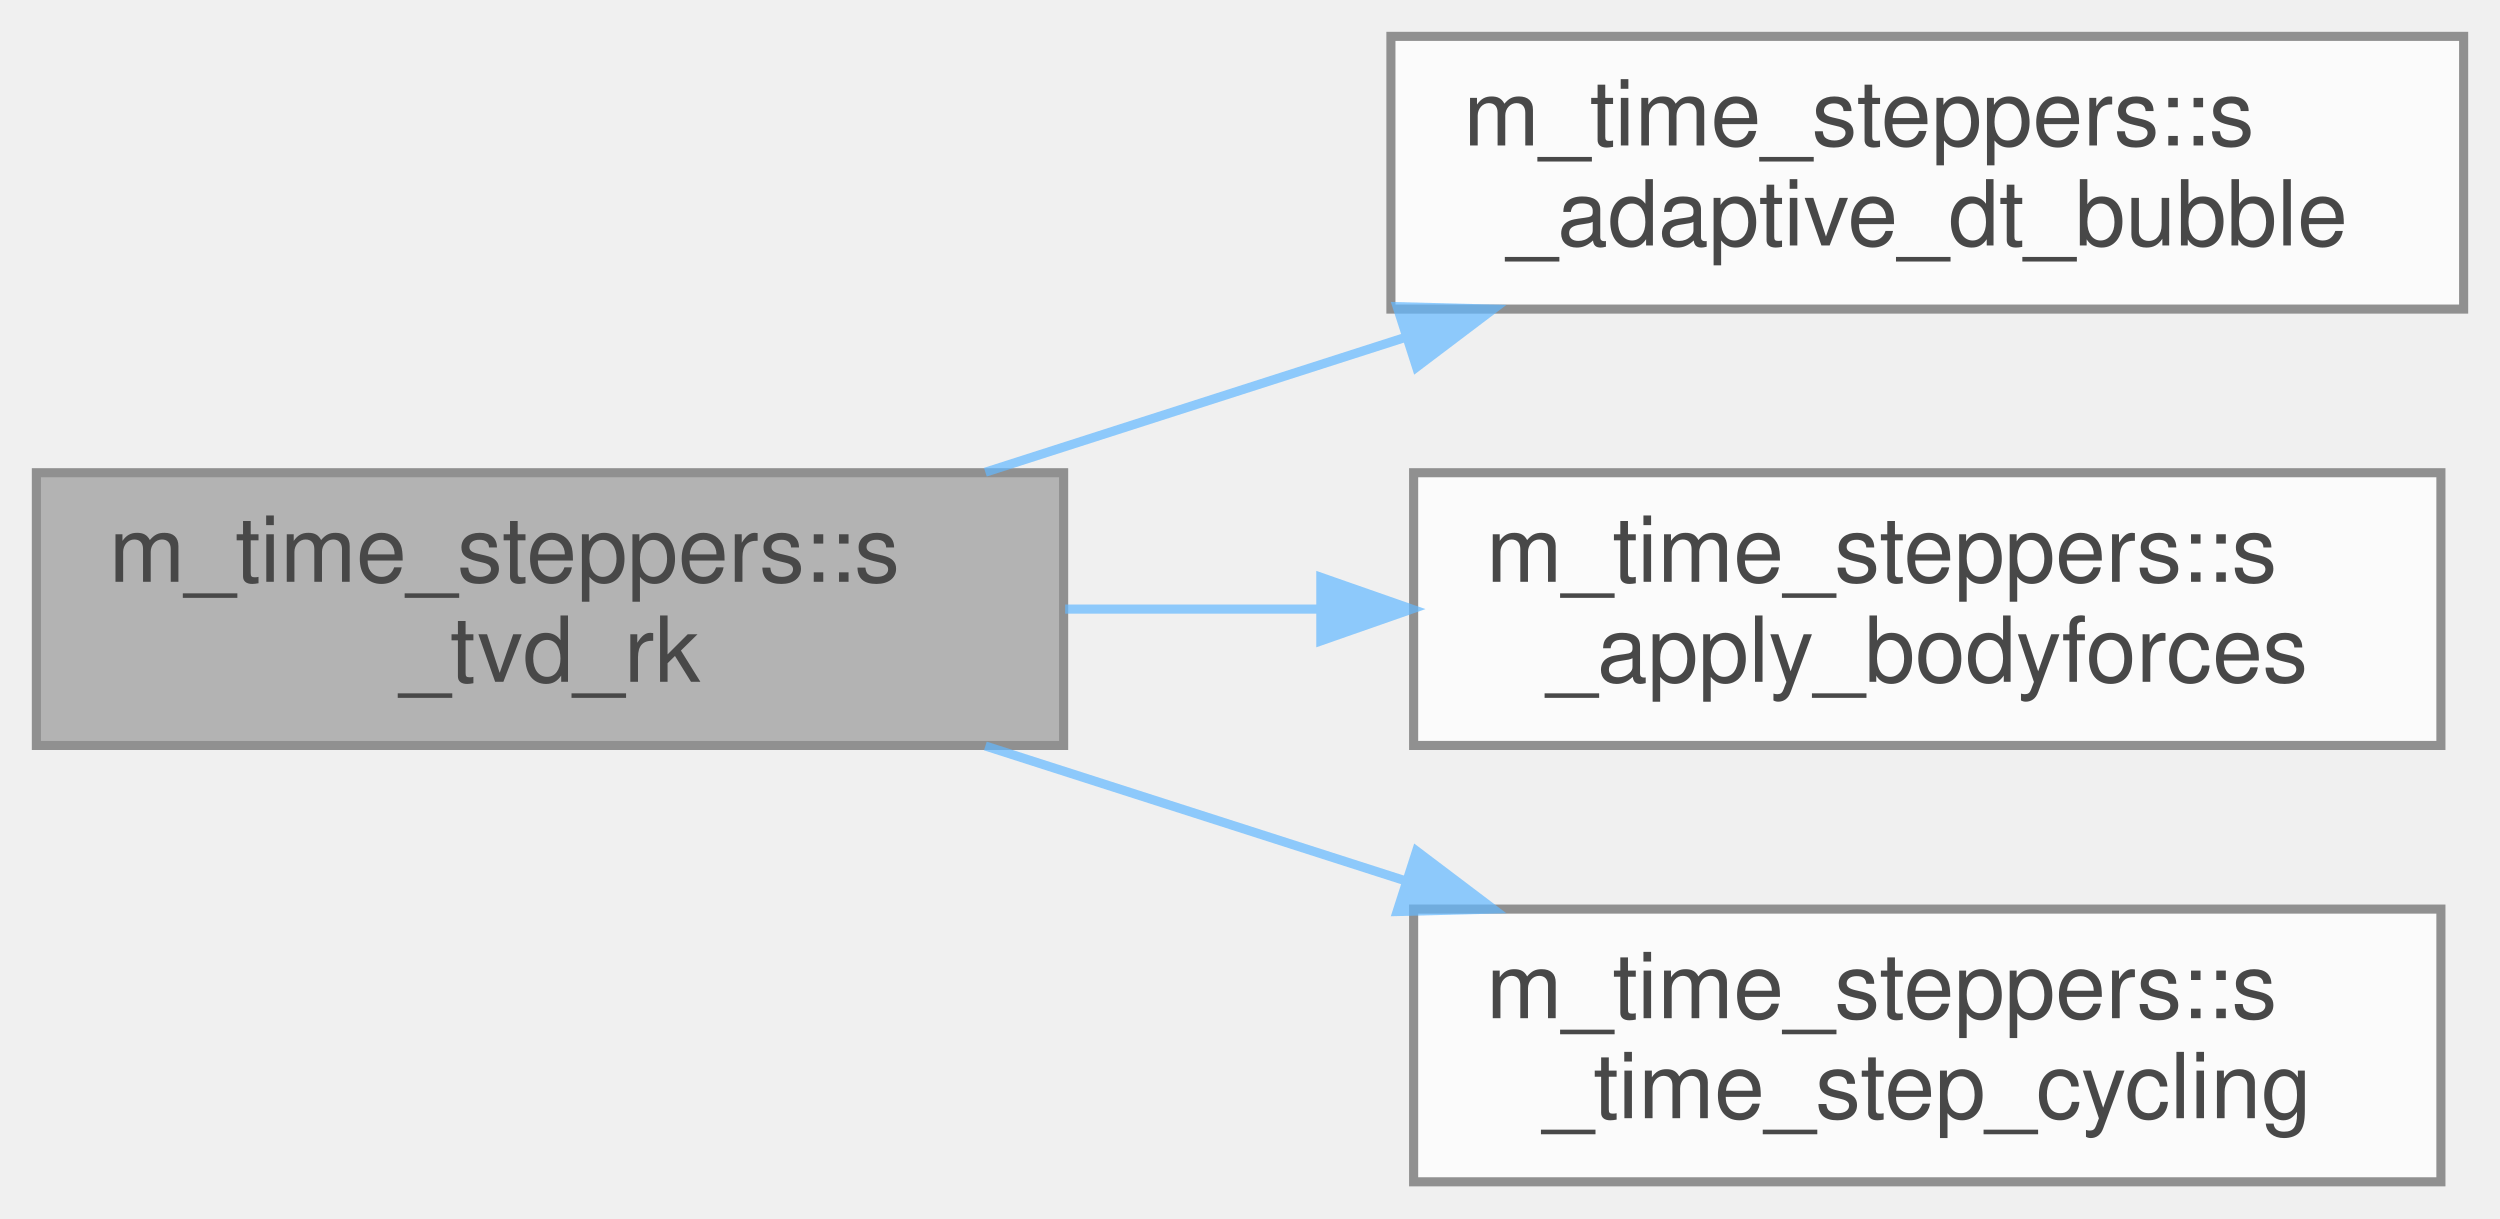
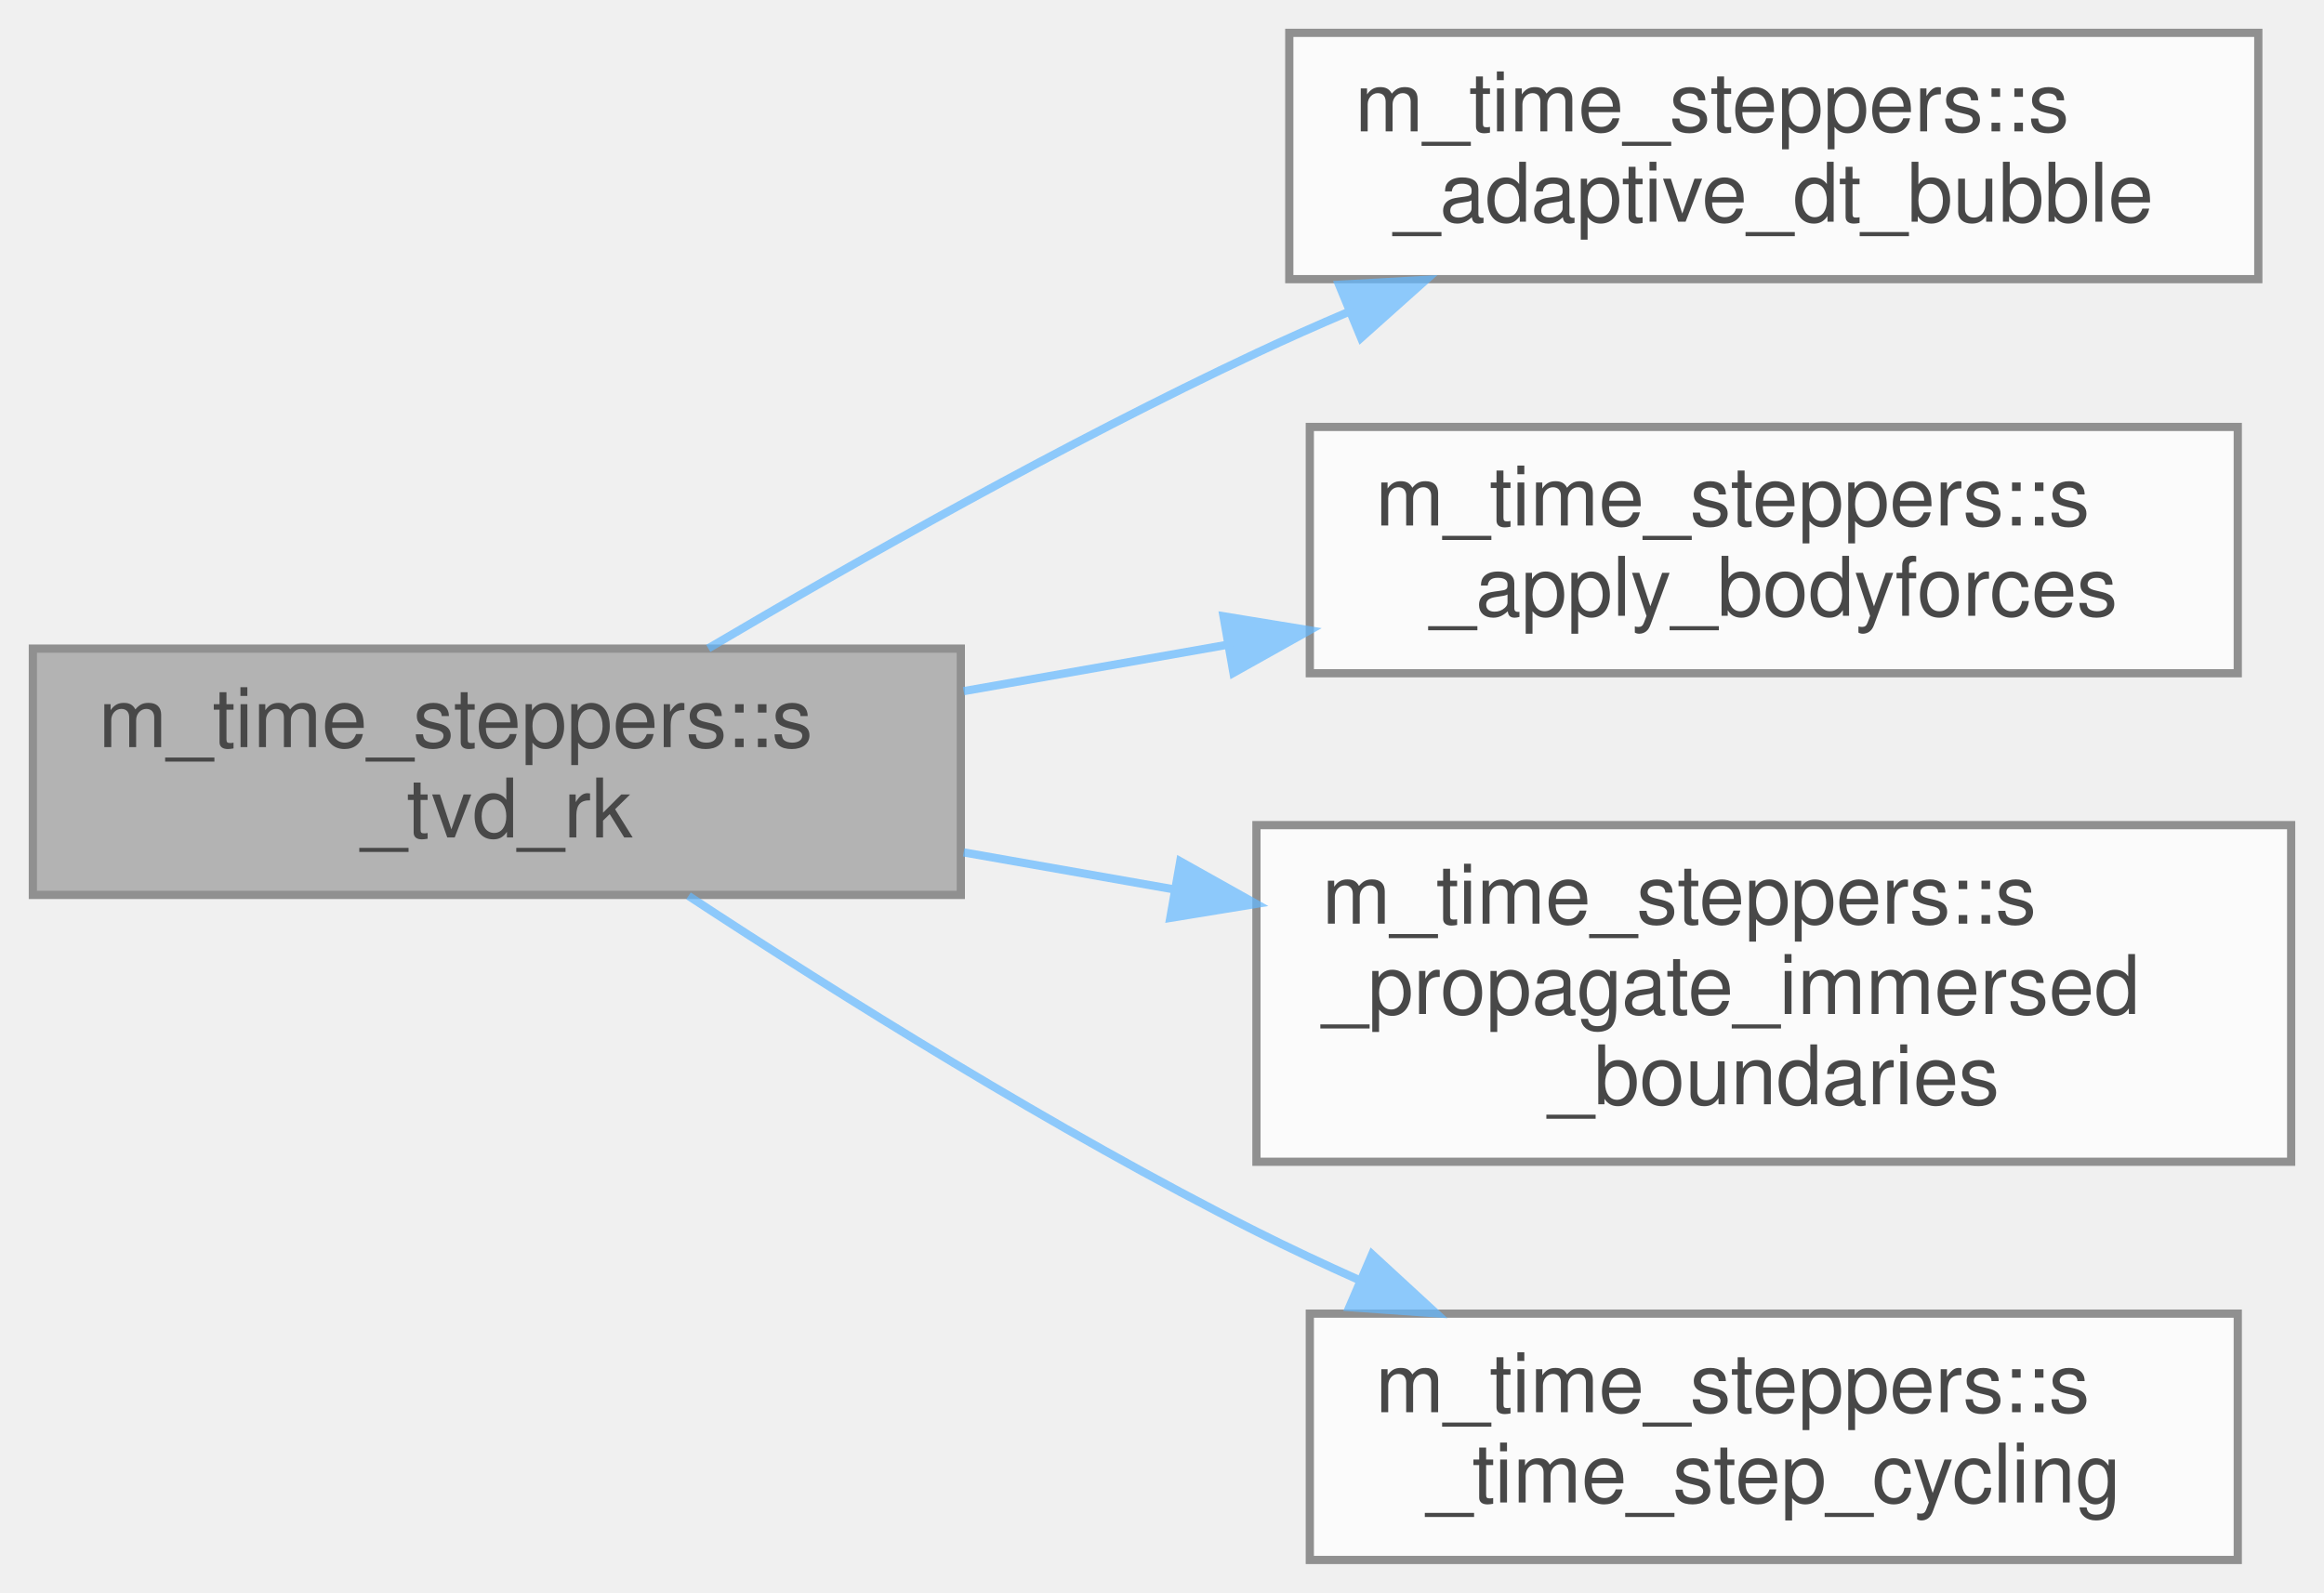
- <svg xmlns="http://www.w3.org/2000/svg" xmlns:xlink="http://www.w3.org/1999/xlink" width="275pt" height="134pt" viewBox="0.00 0.00 275.00 134.00">
+ <svg xmlns="http://www.w3.org/2000/svg" xmlns:xlink="http://www.w3.org/1999/xlink" width="283pt" height="194pt" viewBox="0.00 0.00 283.00 194.00">
  <svg id="main" version="1.1" xml:space="preserve">
    <style type="text/css">
.node, .edge {opacity: 0.7;}
.node.selected, .edge.selected {opacity: 1;}
.edge:hover path { stroke: red; }
.edge:hover polygon { stroke: red; fill: red; }
</style>
    <svg id="graph" class="graph">
-       <g id="graph0" class="graph" transform="scale(1 1) rotate(0) translate(4 130)">
+       <g id="graph0" class="graph" transform="scale(1 1) rotate(0) translate(4 190)">
        <g id="Node000001" class="node">
          <g id="a_Node000001">
            <a xlink:title=" ">
-               <polygon fill="#999999" stroke="#666666" points="113,-78 0,-78 0,-48 113,-48 113,-78" />
-               <text text-anchor="start" x="8" y="-66" font-family="Helvetica,sans-Serif" font-size="10.00">m_time_steppers::s</text>
-               <text text-anchor="middle" x="56.5" y="-55" font-family="Helvetica,sans-Serif" font-size="10.00">_tvd_rk</text>
+               <polygon fill="#999999" stroke="#666666" points="113,-111 0,-111 0,-81 113,-81 113,-111" />
+               <text text-anchor="start" x="8" y="-99" font-family="Helvetica,sans-Serif" font-size="10.00">m_time_steppers::s</text>
+               <text text-anchor="middle" x="56.5" y="-88" font-family="Helvetica,sans-Serif" font-size="10.00">_tvd_rk</text>
            </a>
          </g>
        </g>
        <g id="Node000002" class="node">
          <g id="a_Node000002">
            <a xlink:href="namespacem__time__steppers.html#a478ee89172580cccd27e418731bc09b6" target="_top" xlink:title="Bubble source part in Strang operator splitting scheme.">
-               <polygon fill="white" stroke="#666666" points="267,-126 149,-126 149,-96 267,-96 267,-126" />
-               <text text-anchor="start" x="157" y="-114" font-family="Helvetica,sans-Serif" font-size="10.00">m_time_steppers::s</text>
-               <text text-anchor="middle" x="208" y="-103" font-family="Helvetica,sans-Serif" font-size="10.00">_adaptive_dt_bubble</text>
+               <polygon fill="white" stroke="#666666" points="271,-186 153,-186 153,-156 271,-156 271,-186" />
+               <text text-anchor="start" x="161" y="-174" font-family="Helvetica,sans-Serif" font-size="10.00">m_time_steppers::s</text>
+               <text text-anchor="middle" x="212" y="-163" font-family="Helvetica,sans-Serif" font-size="10.00">_adaptive_dt_bubble</text>
            </a>
          </g>
        </g>
        <g id="edge1_Node000001_Node000002" class="edge">
          <g id="a_edge1_Node000001_Node000002">
            <a xlink:title=" ">
-               <path fill="none" stroke="#63b8ff" d="M104.39,-78.06C119,-82.75 135.27,-87.97 150.47,-92.85" />
-               <polygon fill="#63b8ff" stroke="#63b8ff" points="149.68,-96.27 160.27,-96 151.82,-89.61 149.68,-96.27" />
+               <path fill="none" stroke="#63b8ff" d="M82.25,-111.03C100.39,-121.74 125.79,-136.1 149,-147 152.6,-148.69 156.35,-150.36 160.15,-151.98" />
+               <polygon fill="#63b8ff" stroke="#63b8ff" points="159.06,-155.32 169.64,-155.91 161.74,-148.85 159.06,-155.32" />
            </a>
          </g>
        </g>
        <g id="Node000003" class="node">
          <g id="a_Node000003">
            <a xlink:href="namespacem__time__steppers.html#a2238f553b1b6228709f9e3387d41cb01" target="_top" xlink:title="This subroutine applies the body forces source term at each Runge-Kutta stage.">
-               <polygon fill="white" stroke="#666666" points="264.5,-78 151.5,-78 151.5,-48 264.5,-48 264.5,-78" />
-               <text text-anchor="start" x="159.5" y="-66" font-family="Helvetica,sans-Serif" font-size="10.00">m_time_steppers::s</text>
-               <text text-anchor="middle" x="208" y="-55" font-family="Helvetica,sans-Serif" font-size="10.00">_apply_bodyforces</text>
+               <polygon fill="white" stroke="#666666" points="268.5,-138 155.5,-138 155.5,-108 268.5,-108 268.5,-138" />
+               <text text-anchor="start" x="163.5" y="-126" font-family="Helvetica,sans-Serif" font-size="10.00">m_time_steppers::s</text>
+               <text text-anchor="middle" x="212" y="-115" font-family="Helvetica,sans-Serif" font-size="10.00">_apply_bodyforces</text>
            </a>
          </g>
        </g>
        <g id="edge2_Node000001_Node000003" class="edge">
          <g id="a_edge2_Node000001_Node000003">
            <a xlink:title=" ">
-               <path fill="none" stroke="#63b8ff" d="M113.17,-63C122.31,-63 131.87,-63 141.23,-63" />
-               <polygon fill="#63b8ff" stroke="#63b8ff" points="141.29,-66.5 151.29,-63 141.29,-59.5 141.29,-66.5" />
+               <path fill="none" stroke="#63b8ff" d="M113.35,-105.82C123.74,-107.65 134.69,-109.58 145.35,-111.45" />
+               <polygon fill="#63b8ff" stroke="#63b8ff" points="144.99,-114.94 155.45,-113.23 146.2,-108.05 144.99,-114.94" />
            </a>
          </g>
        </g>
        <g id="Node000004" class="node">
          <g id="a_Node000004">
-             <a xlink:href="namespacem__time__steppers.html#a575aa7f95bf96994f49d81d71d19c192" target="_top" xlink:title="This subroutine saves the temporary q_prim_vf vector into the q_prim_ts vector that is then used in p...">
-               <polygon fill="white" stroke="#666666" points="264.5,-30 151.5,-30 151.5,0 264.5,0 264.5,-30" />
-               <text text-anchor="start" x="159.5" y="-18" font-family="Helvetica,sans-Serif" font-size="10.00">m_time_steppers::s</text>
-               <text text-anchor="middle" x="208" y="-7" font-family="Helvetica,sans-Serif" font-size="10.00">_time_step_cycling</text>
+             <a xlink:href="namespacem__time__steppers.html#a65c2ff1a982205acab4822dc63db14c6" target="_top" xlink:title=" ">
+               <polygon fill="white" stroke="#666666" points="275,-89.5 149,-89.5 149,-48.5 275,-48.5 275,-89.5" />
+               <text text-anchor="start" x="157" y="-77.5" font-family="Helvetica,sans-Serif" font-size="10.00">m_time_steppers::s</text>
+               <text text-anchor="start" x="157" y="-66.5" font-family="Helvetica,sans-Serif" font-size="10.00">_propagate_immersed</text>
+               <text text-anchor="middle" x="212" y="-55.5" font-family="Helvetica,sans-Serif" font-size="10.00">_boundaries</text>
            </a>
          </g>
        </g>
        <g id="edge3_Node000001_Node000004" class="edge">
          <g id="a_edge3_Node000001_Node000004">
            <a xlink:title=" ">
-               <path fill="none" stroke="#63b8ff" d="M104.39,-47.94C119,-43.25 135.27,-38.03 150.47,-33.15" />
-               <polygon fill="#63b8ff" stroke="#63b8ff" points="151.82,-36.39 160.27,-30 149.68,-29.73 151.82,-36.39" />
+               <path fill="none" stroke="#63b8ff" d="M113.35,-86.18C121.67,-84.71 130.34,-83.19 138.93,-81.68" />
+               <polygon fill="#63b8ff" stroke="#63b8ff" points="139.72,-85.09 148.96,-79.91 138.51,-78.2 139.72,-85.09" />
+             </a>
+           </g>
+         </g>
+         <g id="Node000005" class="node">
+           <g id="a_Node000005">
+             <a xlink:href="namespacem__time__steppers.html#a575aa7f95bf96994f49d81d71d19c192" target="_top" xlink:title="This subroutine saves the temporary q_prim_vf vector into the q_prim_ts vector that is then used in p...">
+               <polygon fill="white" stroke="#666666" points="268.5,-30 155.5,-30 155.5,0 268.5,0 268.5,-30" />
+               <text text-anchor="start" x="163.5" y="-18" font-family="Helvetica,sans-Serif" font-size="10.00">m_time_steppers::s</text>
+               <text text-anchor="middle" x="212" y="-7" font-family="Helvetica,sans-Serif" font-size="10.00">_time_step_cycling</text>
+             </a>
+           </g>
+         </g>
+         <g id="edge4_Node000001_Node000005" class="edge">
+           <g id="a_edge4_Node000001_Node000005">
+             <a xlink:title=" ">
+               <path fill="none" stroke="#63b8ff" d="M79.84,-80.88C98,-68.95 124.54,-52.31 149,-40 153.02,-37.98 157.24,-36 161.51,-34.09" />
+               <polygon fill="#63b8ff" stroke="#63b8ff" points="163.08,-37.22 170.88,-30.04 160.31,-30.79 163.08,-37.22" />
            </a>
          </g>
        </g>
      </g>
    </svg>
  </svg>
  <style type="text/css">

[data-mouse-over-selected='false'] { opacity: 0.7; }
[data-mouse-over-selected='true']  { opacity: 1.0; }

</style>
</svg>
